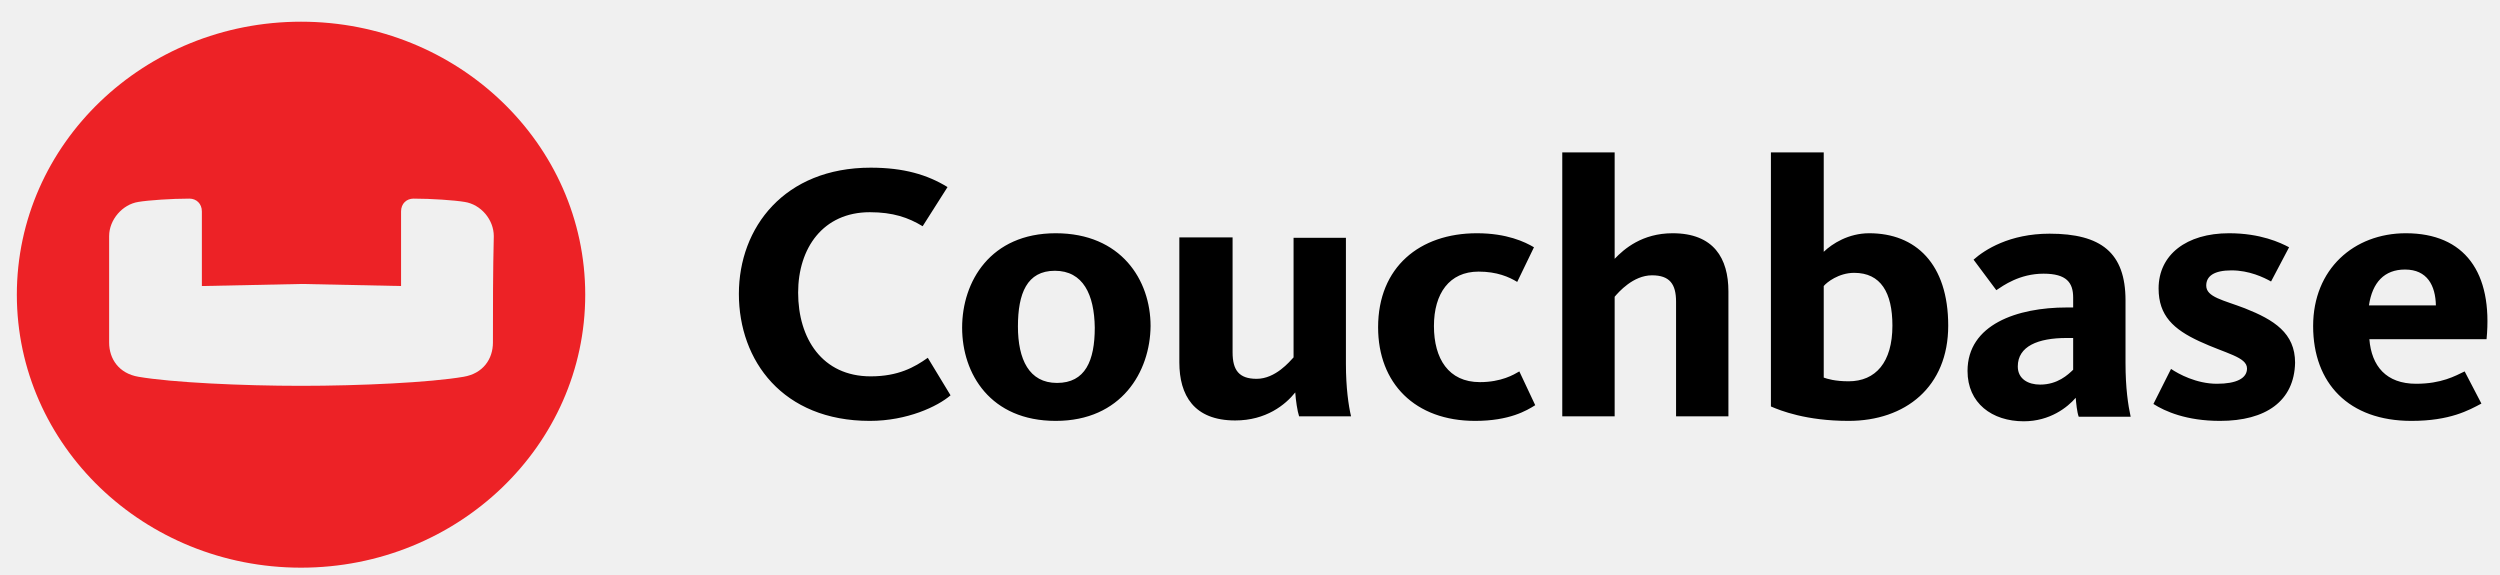
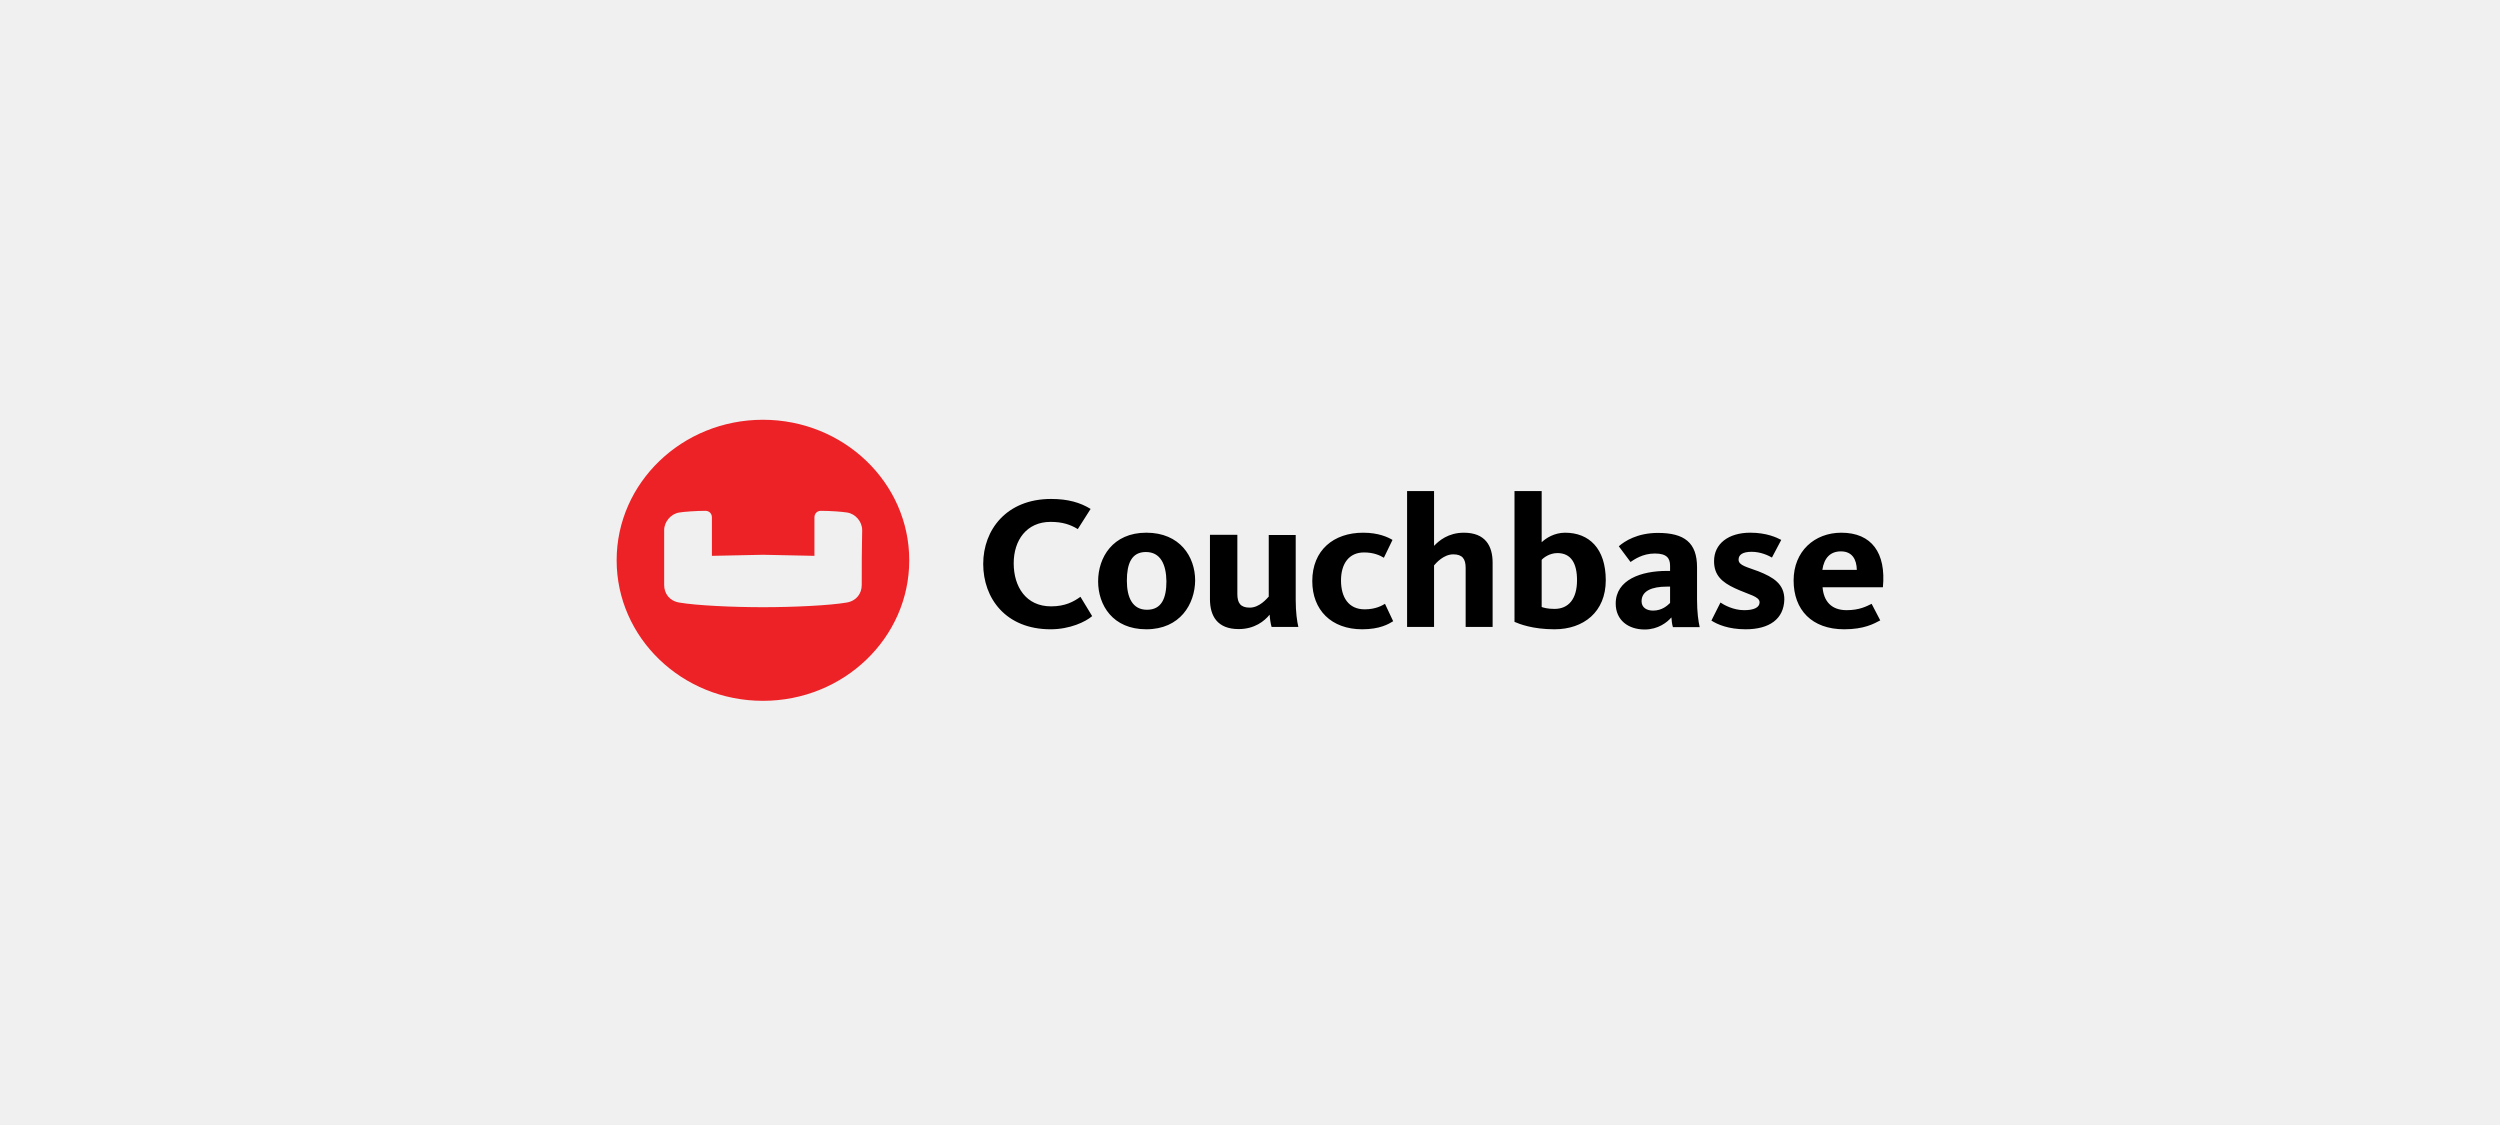
- <svg xmlns="http://www.w3.org/2000/svg" width="87" height="20" viewBox="0 0 87 20" fill="none">
-   <g clip-path="url(#clip0)">
-     <path d="M30.27 14.647C27.237 14.647 25.713 12.551 25.713 10.227C25.713 7.916 27.297 5.835 30.3 5.835C31.45 5.835 32.272 6.079 32.974 6.51L32.108 7.873C31.614 7.572 31.077 7.385 30.27 7.385C28.642 7.385 27.775 8.634 27.775 10.184C27.775 11.777 28.612 13.097 30.3 13.097C31.256 13.097 31.824 12.781 32.287 12.451L33.079 13.757C32.63 14.144 31.57 14.647 30.27 14.647ZM36.709 9.423C35.738 9.423 35.424 10.212 35.424 11.36C35.424 12.508 35.812 13.326 36.784 13.326C37.77 13.326 38.098 12.552 38.098 11.403C38.083 10.255 37.695 9.423 36.709 9.423ZM36.739 14.647C34.468 14.647 33.482 13.011 33.482 11.403C33.482 9.796 34.468 8.117 36.739 8.117C39.01 8.117 40.04 9.739 40.04 11.346C40.026 12.939 39.025 14.647 36.739 14.647ZM42.894 8.275V12.264C42.894 12.882 43.118 13.183 43.731 13.183C44.388 13.183 44.881 12.58 45.016 12.437V8.275H46.838V12.666C46.838 13.484 46.928 14.116 47.017 14.489H45.209C45.15 14.317 45.09 13.915 45.075 13.656C44.731 14.087 44.059 14.632 42.984 14.632C41.55 14.632 41.041 13.757 41.041 12.609V8.261H42.894V8.275H42.894ZM51.335 14.647C49.243 14.647 47.958 13.341 47.958 11.389C47.958 9.294 49.407 8.117 51.395 8.117C52.44 8.117 53.068 8.419 53.382 8.605L52.799 9.811C52.515 9.638 52.097 9.452 51.454 9.452C50.438 9.452 49.901 10.212 49.901 11.346C49.901 12.48 50.408 13.298 51.499 13.298C52.246 13.298 52.679 13.039 52.873 12.925L53.426 14.101C53.127 14.288 52.53 14.647 51.335 14.647ZM58.327 14.503V10.499C58.327 9.882 58.102 9.581 57.49 9.581C56.833 9.581 56.325 10.169 56.19 10.327V14.489H54.367V5.304H56.19V9.007C56.519 8.662 57.146 8.117 58.207 8.117C59.641 8.117 60.149 8.993 60.149 10.141V14.489H58.327V14.503ZM63.466 13.14C63.585 13.183 63.854 13.269 64.332 13.269C65.273 13.269 65.856 12.609 65.856 11.332C65.856 10.184 65.453 9.495 64.526 9.495C63.989 9.495 63.57 9.825 63.466 9.954V13.14ZM63.466 5.319V8.763C63.764 8.476 64.332 8.117 65.049 8.117C66.663 8.117 67.798 9.179 67.798 11.332C67.798 13.47 66.304 14.647 64.332 14.647C62.853 14.647 61.957 14.288 61.628 14.145V5.304H63.466V5.319ZM72.146 11.762H71.921C70.921 11.762 70.219 12.049 70.219 12.752C70.219 13.197 70.592 13.384 70.995 13.384C71.608 13.384 71.966 13.039 72.146 12.867V11.762ZM72.34 14.503C72.28 14.345 72.25 14.029 72.235 13.843C71.951 14.173 71.339 14.661 70.427 14.661C69.322 14.661 68.47 14.03 68.47 12.91C68.47 11.289 70.203 10.7 71.921 10.7H72.146V10.356C72.146 9.839 71.921 9.524 71.115 9.524C70.278 9.524 69.711 9.94 69.472 10.098L68.68 9.036C69.068 8.691 69.934 8.132 71.324 8.132C73.117 8.132 73.968 8.792 73.968 10.456V12.638C73.968 13.499 74.058 14.101 74.147 14.503H72.34ZM77.255 14.647C76.09 14.647 75.343 14.316 74.939 14.058L75.552 12.838C75.806 13.011 76.433 13.355 77.15 13.355C77.823 13.355 78.196 13.168 78.196 12.824C78.196 12.422 77.464 12.307 76.538 11.877C75.641 11.461 75.119 10.987 75.119 10.04C75.119 8.863 76.09 8.117 77.569 8.117C78.674 8.117 79.361 8.447 79.66 8.605L79.033 9.796C78.779 9.653 78.271 9.409 77.658 9.409C77.046 9.409 76.777 9.609 76.777 9.94C76.777 10.341 77.374 10.442 78.121 10.729C79.137 11.131 79.869 11.59 79.869 12.623C79.84 13.958 78.853 14.647 77.255 14.647ZM84.769 10.629C84.755 9.94 84.471 9.38 83.694 9.38C82.977 9.38 82.558 9.825 82.439 10.629H84.769ZM84.082 13.355C84.964 13.355 85.442 13.082 85.77 12.925L86.353 14.044C85.92 14.274 85.263 14.647 83.918 14.647C81.737 14.647 80.497 13.341 80.497 11.346C80.497 9.366 81.916 8.117 83.724 8.117C85.77 8.117 86.757 9.48 86.532 11.805H82.454C82.529 12.738 83.037 13.355 84.082 13.355Z" fill="black" />
-     <path d="M10.476 0.755C5.023 0.755 0.586 5.003 0.586 10.255C0.586 15.493 5.008 19.755 10.476 19.755C15.929 19.755 20.366 15.508 20.366 10.255C20.366 5.003 15.929 0.755 10.476 0.755ZM17.154 11.92C17.154 12.494 16.811 12.996 16.138 13.111C14.973 13.312 12.523 13.427 10.476 13.427C8.43 13.427 5.979 13.312 4.814 13.111C4.142 12.996 3.798 12.494 3.798 11.92V8.218C3.798 7.644 4.261 7.113 4.814 7.027C5.158 6.969 5.965 6.912 6.592 6.912C6.831 6.912 7.025 7.084 7.025 7.357V9.954L10.491 9.882L13.957 9.954V7.357C13.957 7.084 14.151 6.912 14.39 6.912C15.018 6.912 15.825 6.969 16.168 7.027C16.736 7.113 17.184 7.644 17.184 8.218C17.154 9.437 17.154 10.686 17.154 11.92Z" fill="#ED2226" />
-   </g>
-   <defs>
-     <clipPath id="clip0">
-       <rect width="86" height="19" fill="white" transform="translate(0.574219 0.755371)" />
-     </clipPath>
-   </defs>
+ <svg xmlns="http://www.w3.org/2000/svg" width="169" height="76" viewBox="0 0 169 76" fill="none">
+   <path d="M51.575 28.376C46.122 28.376 41.685 32.624 41.685 37.876C41.685 43.114 46.107 47.376 51.575 47.376C57.028 47.376 61.465 43.128 61.465 37.876C61.465 32.624 57.028 28.376 51.575 28.376ZM58.253 39.541C58.253 40.115 57.909 40.617 57.237 40.732C56.072 40.932 53.621 41.047 51.575 41.047C49.528 41.047 47.078 40.932 45.913 40.732C45.24 40.617 44.897 40.115 44.897 39.541V35.838C44.897 35.264 45.36 34.733 45.913 34.647C46.256 34.59 47.063 34.532 47.691 34.532C47.93 34.532 48.124 34.705 48.124 34.977V37.575L51.59 37.503L55.056 37.575V34.977C55.056 34.705 55.25 34.532 55.489 34.532C56.116 34.532 56.923 34.59 57.267 34.647C57.834 34.733 58.283 35.264 58.283 35.838C58.253 37.058 58.253 38.306 58.253 39.541Z" fill="#ED2226" />
+   <path d="M71.021 42.54C67.989 42.54 66.465 40.445 66.465 38.12C66.465 35.81 68.048 33.729 71.051 33.729C72.202 33.729 73.023 33.973 73.725 34.403L72.859 35.767C72.366 35.465 71.828 35.279 71.021 35.279C69.393 35.279 68.526 36.527 68.526 38.077C68.526 39.67 69.363 40.99 71.051 40.99C72.007 40.99 72.575 40.675 73.038 40.344L73.83 41.65C73.382 42.038 72.321 42.54 71.021 42.54ZM77.46 37.316C76.489 37.316 76.176 38.106 76.176 39.254C76.176 40.402 76.564 41.22 77.535 41.22C78.521 41.22 78.85 40.445 78.85 39.297C78.835 38.149 78.446 37.316 77.46 37.316ZM77.49 42.54C75.219 42.54 74.233 40.904 74.233 39.297C74.233 37.689 75.219 36.01 77.49 36.01C79.761 36.01 80.792 37.632 80.792 39.239C80.777 40.832 79.776 42.54 77.49 42.54ZM83.645 36.168V40.158C83.645 40.775 83.869 41.076 84.482 41.076C85.139 41.076 85.632 40.474 85.767 40.33V36.168H87.59V40.56C87.59 41.378 87.679 42.009 87.769 42.382H85.961C85.901 42.21 85.841 41.808 85.827 41.55C85.483 41.98 84.811 42.526 83.735 42.526C82.301 42.526 81.793 41.65 81.793 40.502V36.154H83.645V36.168H83.645ZM92.086 42.54C89.995 42.54 88.71 41.234 88.71 39.282C88.71 37.187 90.159 36.011 92.146 36.011C93.192 36.011 93.819 36.312 94.133 36.498L93.55 37.704C93.267 37.532 92.848 37.345 92.206 37.345C91.19 37.345 90.652 38.106 90.652 39.239C90.652 40.373 91.16 41.191 92.251 41.191C92.998 41.191 93.431 40.933 93.625 40.818L94.178 41.995C93.879 42.181 93.281 42.54 92.086 42.54ZM99.078 42.396V38.393C99.078 37.776 98.854 37.474 98.241 37.474C97.584 37.474 97.076 38.063 96.942 38.22V42.382H95.119V33.198H96.942V36.9C97.27 36.556 97.898 36.011 98.958 36.011C100.393 36.011 100.901 36.886 100.901 38.034V42.382H99.078V42.396ZM104.217 41.033C104.337 41.076 104.606 41.162 105.084 41.162C106.025 41.162 106.607 40.502 106.607 39.225C106.607 38.077 106.204 37.388 105.278 37.388C104.74 37.388 104.322 37.718 104.217 37.847V41.033ZM104.217 33.212V36.656C104.516 36.369 105.084 36.011 105.801 36.011C107.414 36.011 108.55 37.072 108.55 39.225C108.55 41.363 107.056 42.54 105.084 42.54C103.605 42.54 102.708 42.181 102.38 42.038V33.198H104.217V33.212ZM112.897 39.656H112.673C111.672 39.656 110.97 39.943 110.97 40.646C110.97 41.09 111.343 41.277 111.747 41.277C112.359 41.277 112.718 40.933 112.897 40.76V39.656ZM113.091 42.396C113.031 42.238 113.001 41.923 112.987 41.736C112.703 42.066 112.09 42.554 111.179 42.554C110.073 42.554 109.222 41.923 109.222 40.803C109.222 39.182 110.955 38.594 112.673 38.594H112.897V38.249C112.897 37.733 112.673 37.417 111.866 37.417C111.03 37.417 110.462 37.833 110.223 37.991L109.431 36.929C109.82 36.584 110.686 36.025 112.075 36.025C113.868 36.025 114.72 36.685 114.72 38.35V40.531C114.72 41.392 114.809 41.995 114.899 42.396H113.091ZM118.006 42.54C116.841 42.54 116.094 42.21 115.691 41.951L116.303 40.732C116.557 40.904 117.185 41.248 117.902 41.248C118.574 41.248 118.948 41.062 118.948 40.717C118.948 40.316 118.216 40.201 117.289 39.77C116.393 39.354 115.87 38.881 115.87 37.933C115.87 36.757 116.841 36.01 118.32 36.01C119.425 36.01 120.113 36.34 120.412 36.498L119.784 37.689C119.53 37.546 119.022 37.302 118.41 37.302C117.797 37.302 117.528 37.503 117.528 37.833C117.528 38.235 118.126 38.335 118.873 38.622C119.889 39.024 120.621 39.483 120.621 40.516C120.591 41.851 119.605 42.54 118.006 42.54ZM125.521 38.522C125.506 37.833 125.222 37.273 124.445 37.273C123.728 37.273 123.31 37.718 123.191 38.522H125.521ZM124.834 41.248C125.715 41.248 126.193 40.976 126.522 40.818L127.105 41.937C126.671 42.167 126.014 42.54 124.669 42.54C122.488 42.54 121.248 41.234 121.248 39.239C121.248 37.259 122.668 36.011 124.475 36.011C126.522 36.011 127.508 37.374 127.284 39.699H123.205C123.28 40.631 123.788 41.248 124.834 41.248Z" fill="black" />
</svg>
